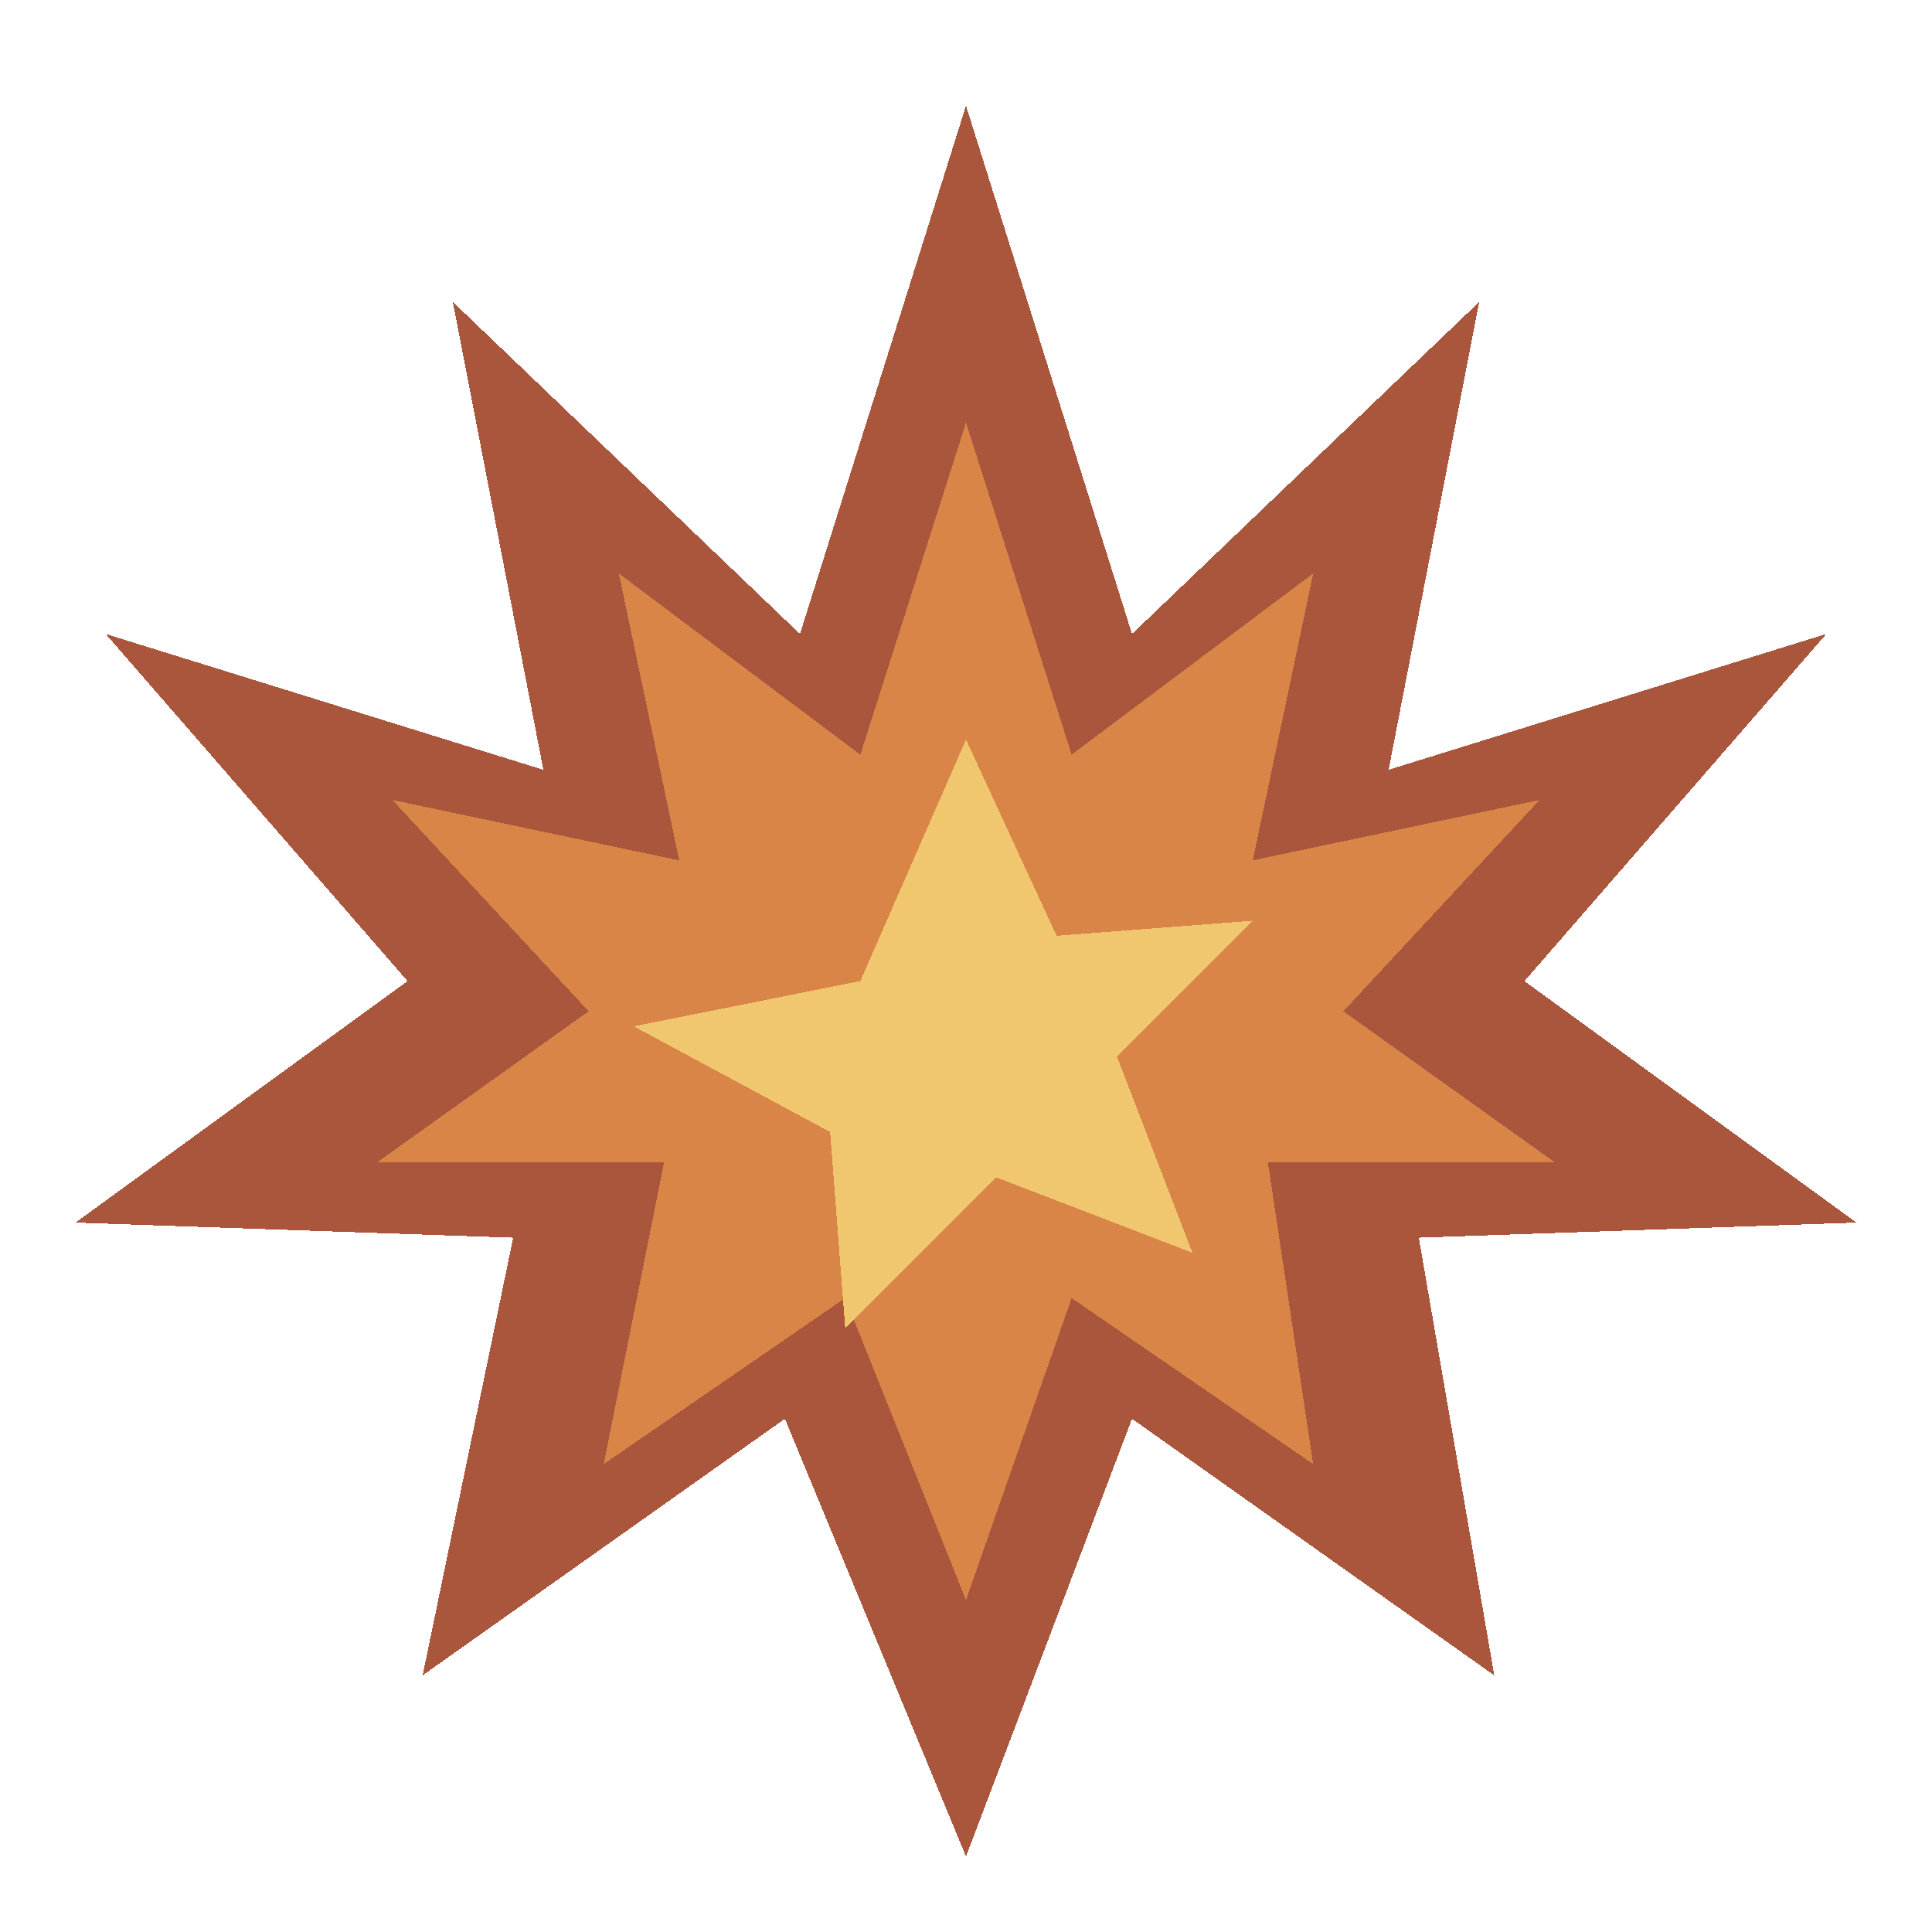
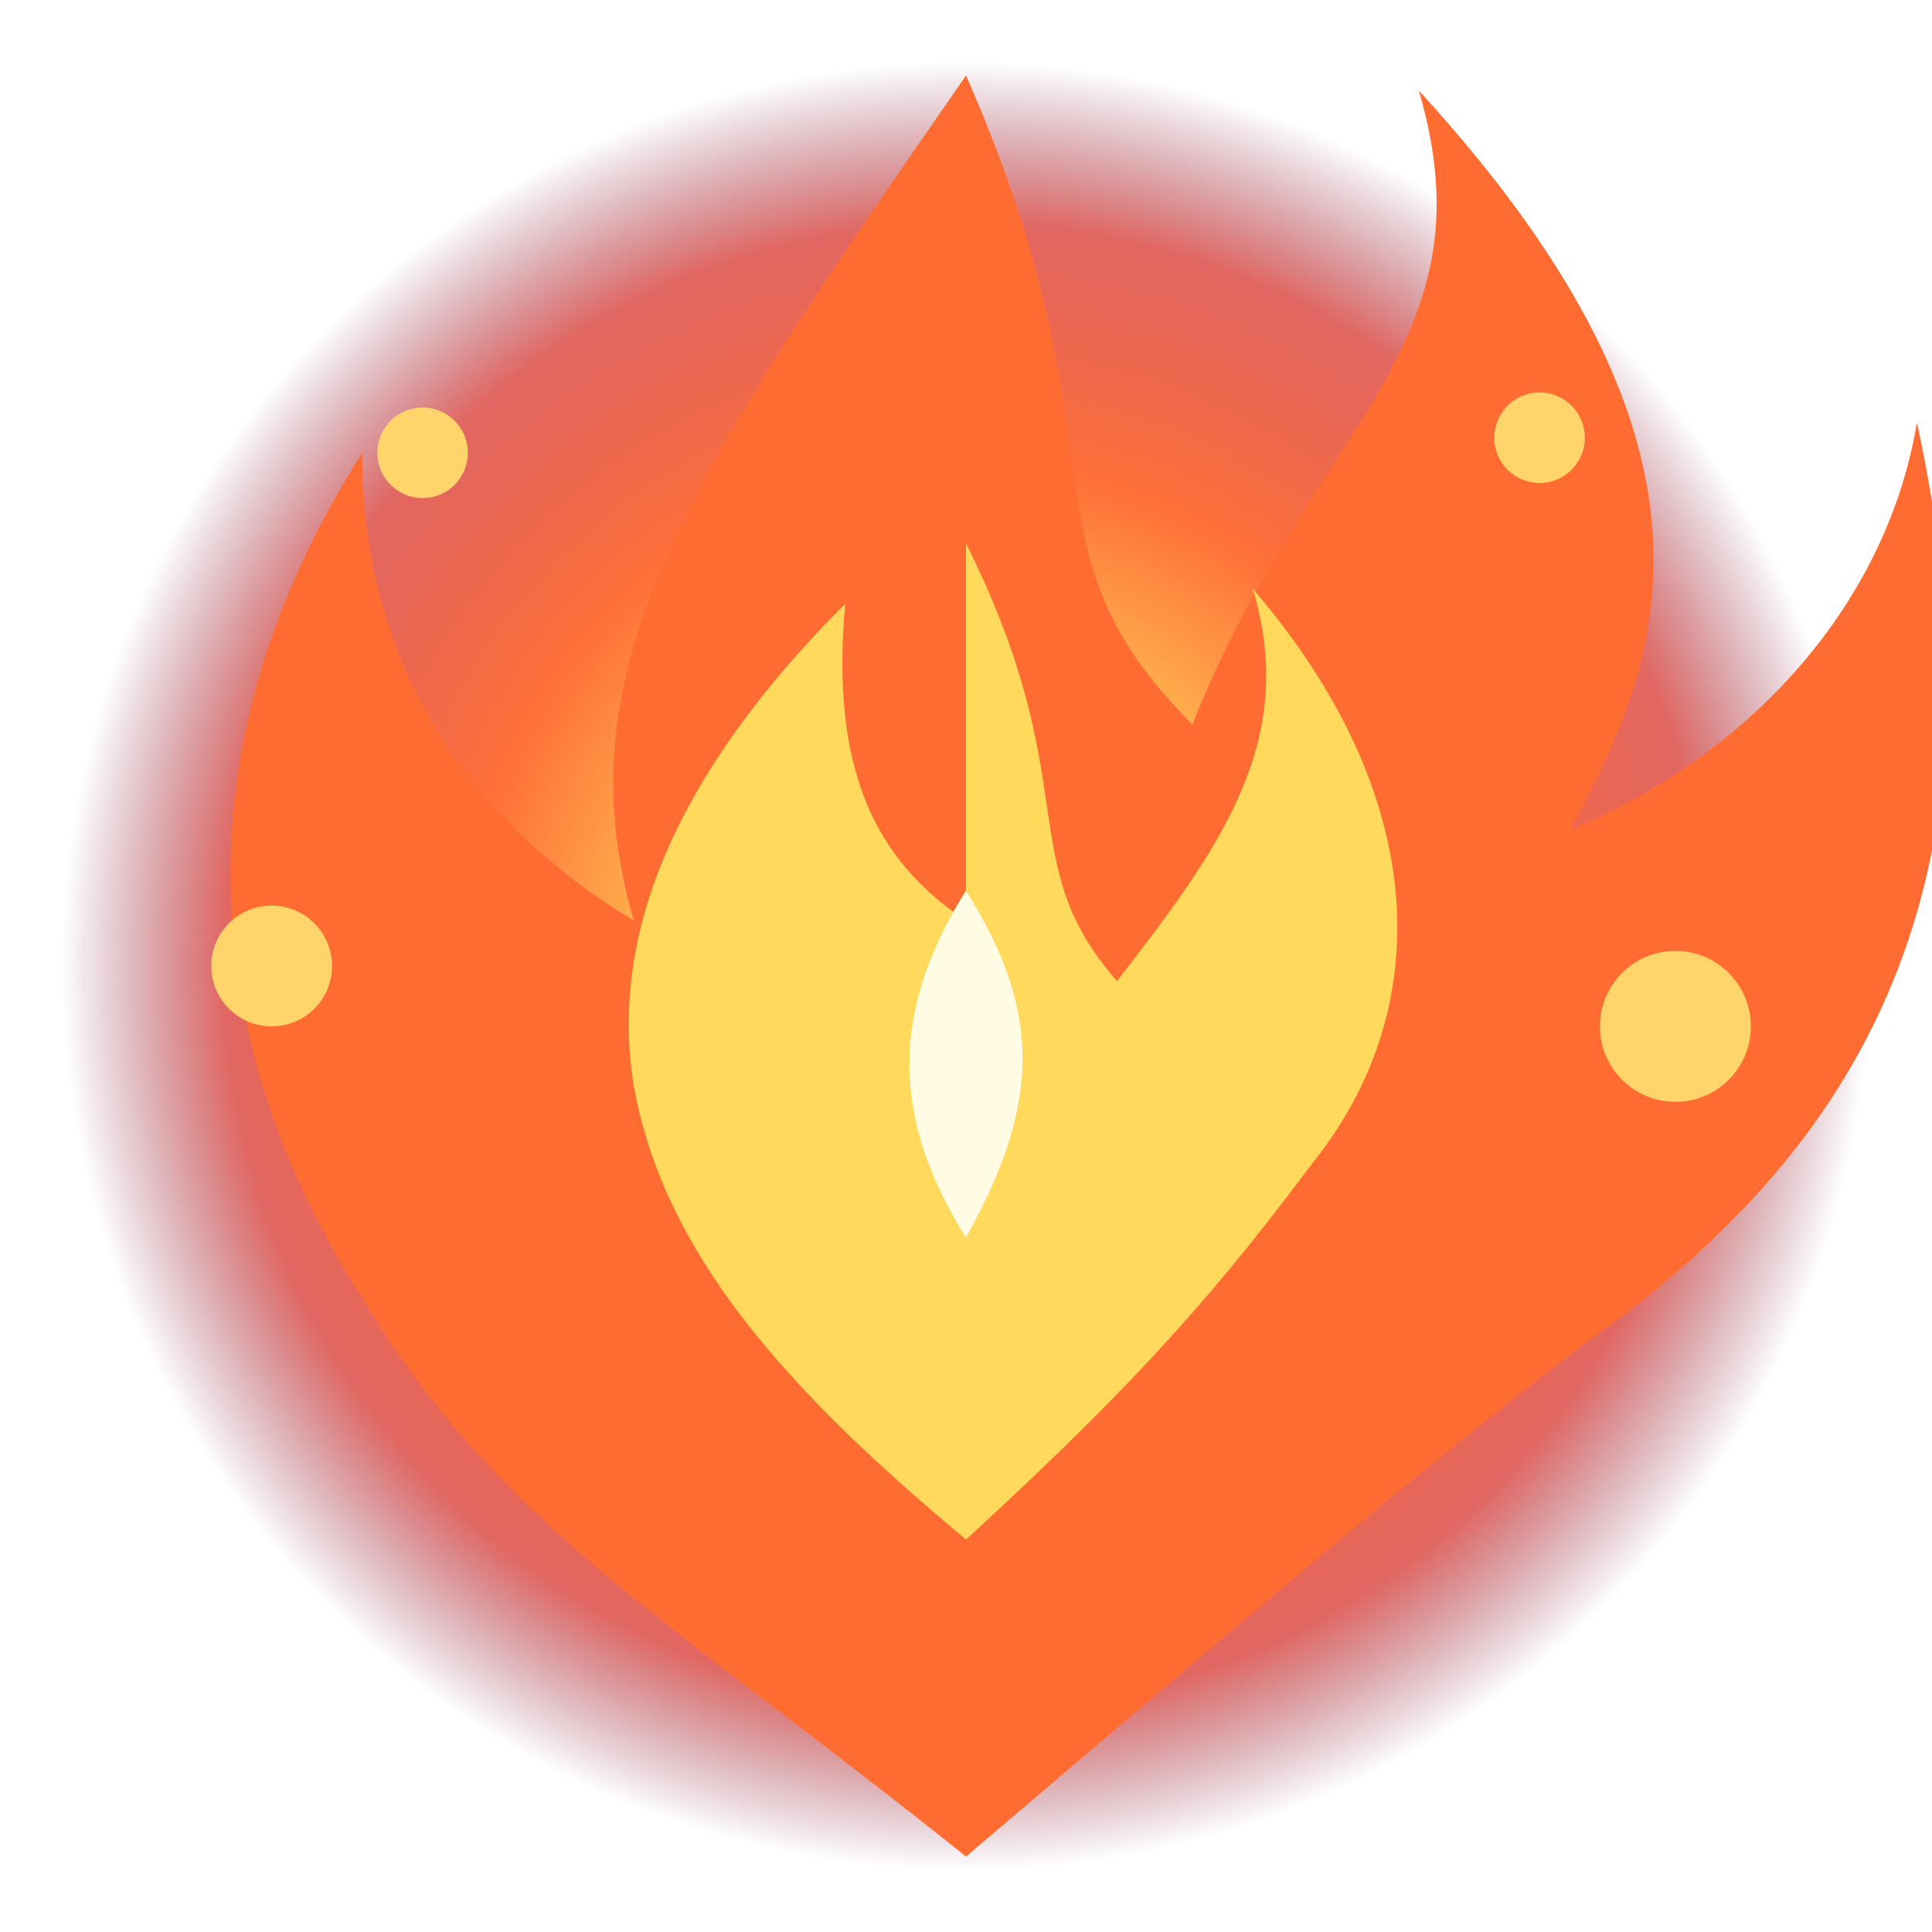
- <svg xmlns="http://www.w3.org/2000/svg" width="128" height="128" viewBox="0 0 128 128" shape-rendering="crispEdges">
-   <path d="M64 7L75 42L98 20L92 51L121 42L101 65L123 81L94 82L99 111L75 94L64 123L52 94L28 111L34 82L5 81L27 65L7 42L36 51L30 20L53 42Z" fill="#a9563c" />
-   <path d="M64 28L71 50L87 38L83 57L102 53L89 67L103 77L84 77L87 97L71 86L64 106L56 86L40 97L44 77L25 77L39 67L26 53L45 57L41 38L57 50Z" fill="#d98548" />
-   <path d="M64 49L70 62L83 61L74 70L79 83L66 78L56 88L55 75L42 68L57 65Z" fill="#f0c76f" />
+ <svg xmlns="http://www.w3.org/2000/svg" width="128" height="128" viewBox="0 0 128 128">
+   <defs>
+     <radialGradient id="f">
+       <stop stop-color="#fff8bb" />
+       <stop offset=".25" stop-color="#ffd359" />
+       <stop offset=".55" stop-color="#ff7138" />
+       <stop offset=".82" stop-color="#d8342e" stop-opacity=".75" />
+       <stop offset="1" stop-color="#771d3d" stop-opacity="0" />
+     </radialGradient>
+   </defs>
+   <circle cx="64" cy="64" r="61" fill="url(#f)" />
+   <path d="M64 5c11 25 3 31 15 43 8-20 20-25 15-42 22 24 16 38 10 49 12-5 21-15 23-27 7 32-5 49-22 61-13 10-21 17-41 34-20-16-31-22-40-37-9-14-14-34 0-56 0 15 8 25 18 31-5-17 4-30 22-56z" fill="#ff6c32" />
+   <path d="M64 36c8 16 3 21 10 29 7-9 12-16 9-26 12 14 12 28 4 38-6 8-11 14-23 25-12-10-20-19-22-30-2-12 5-23 14-32-1 11 2 17 8 21z" fill="#ffd95b" />
+   <path d="M64 59c5 8 5 14 0 23-5-8-5-15 0-23z" fill="#fffce3" />
+   <g fill="#ffd56b">
+     <circle cx="18" cy="64" r="4" />
+     <circle cx="111" cy="68" r="5" />
+     <circle cx="28" cy="30" r="3" />
+     <circle cx="102" cy="29" r="3" />
+   </g>
</svg>
